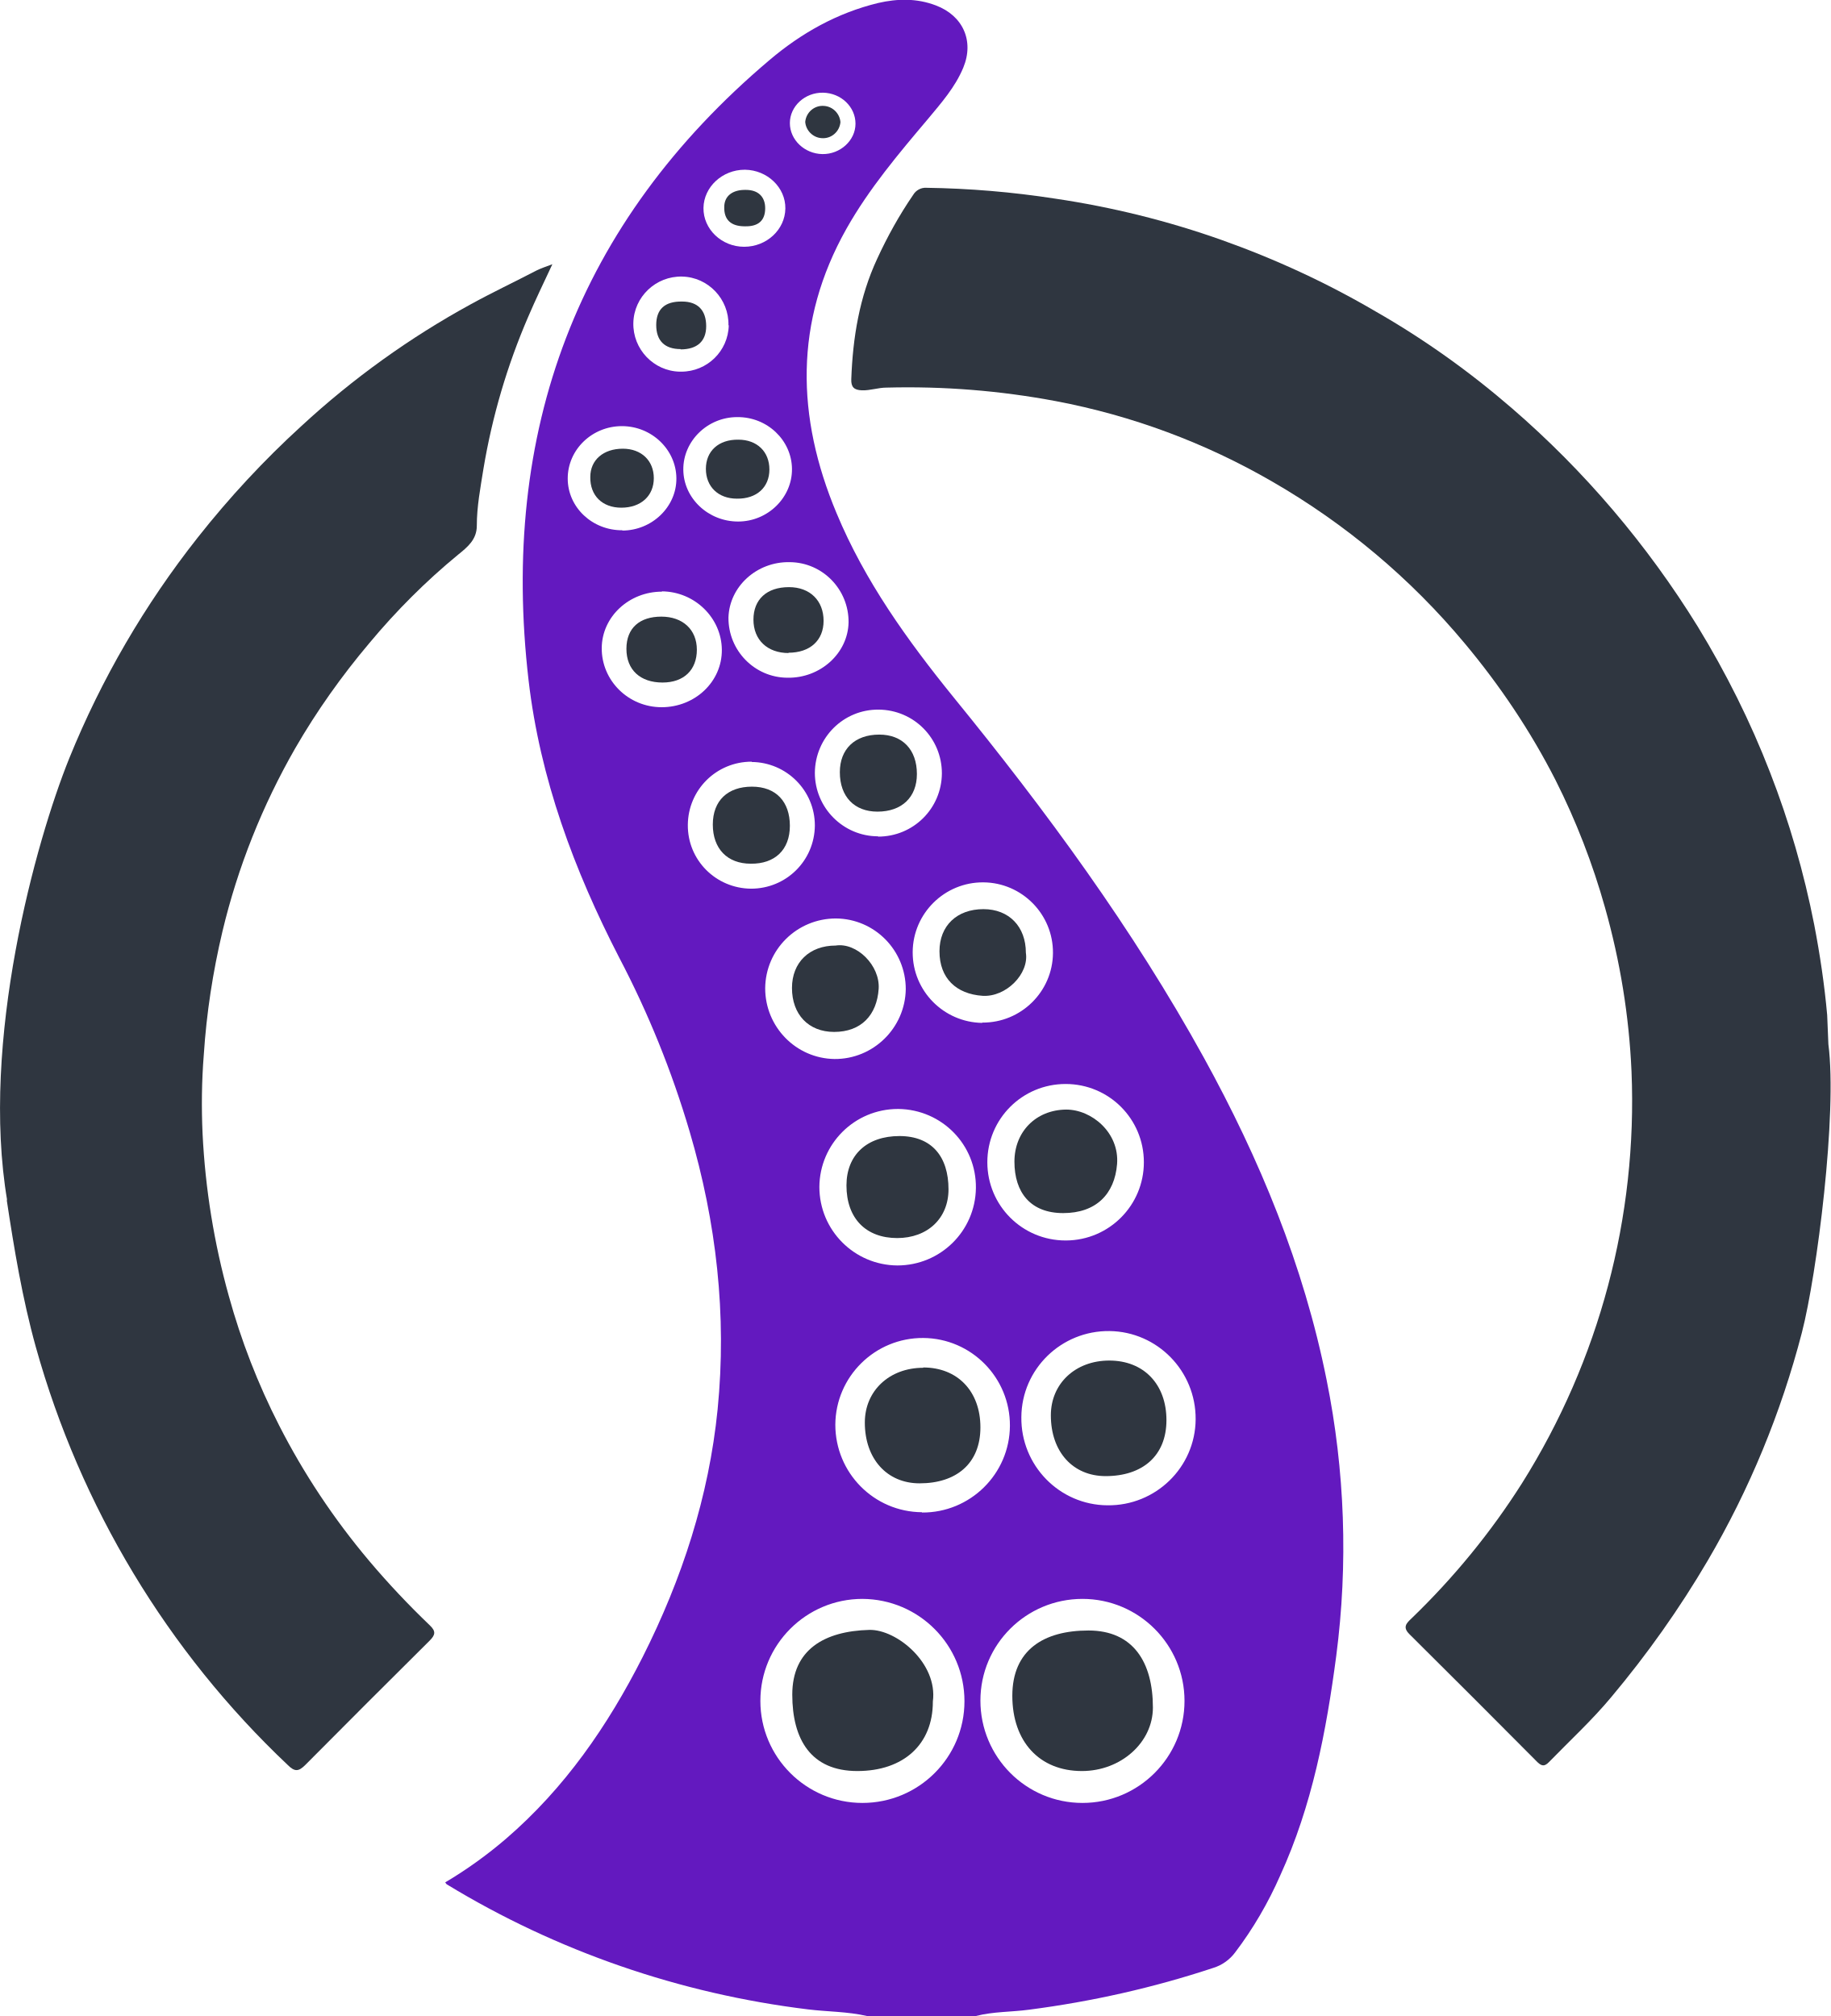
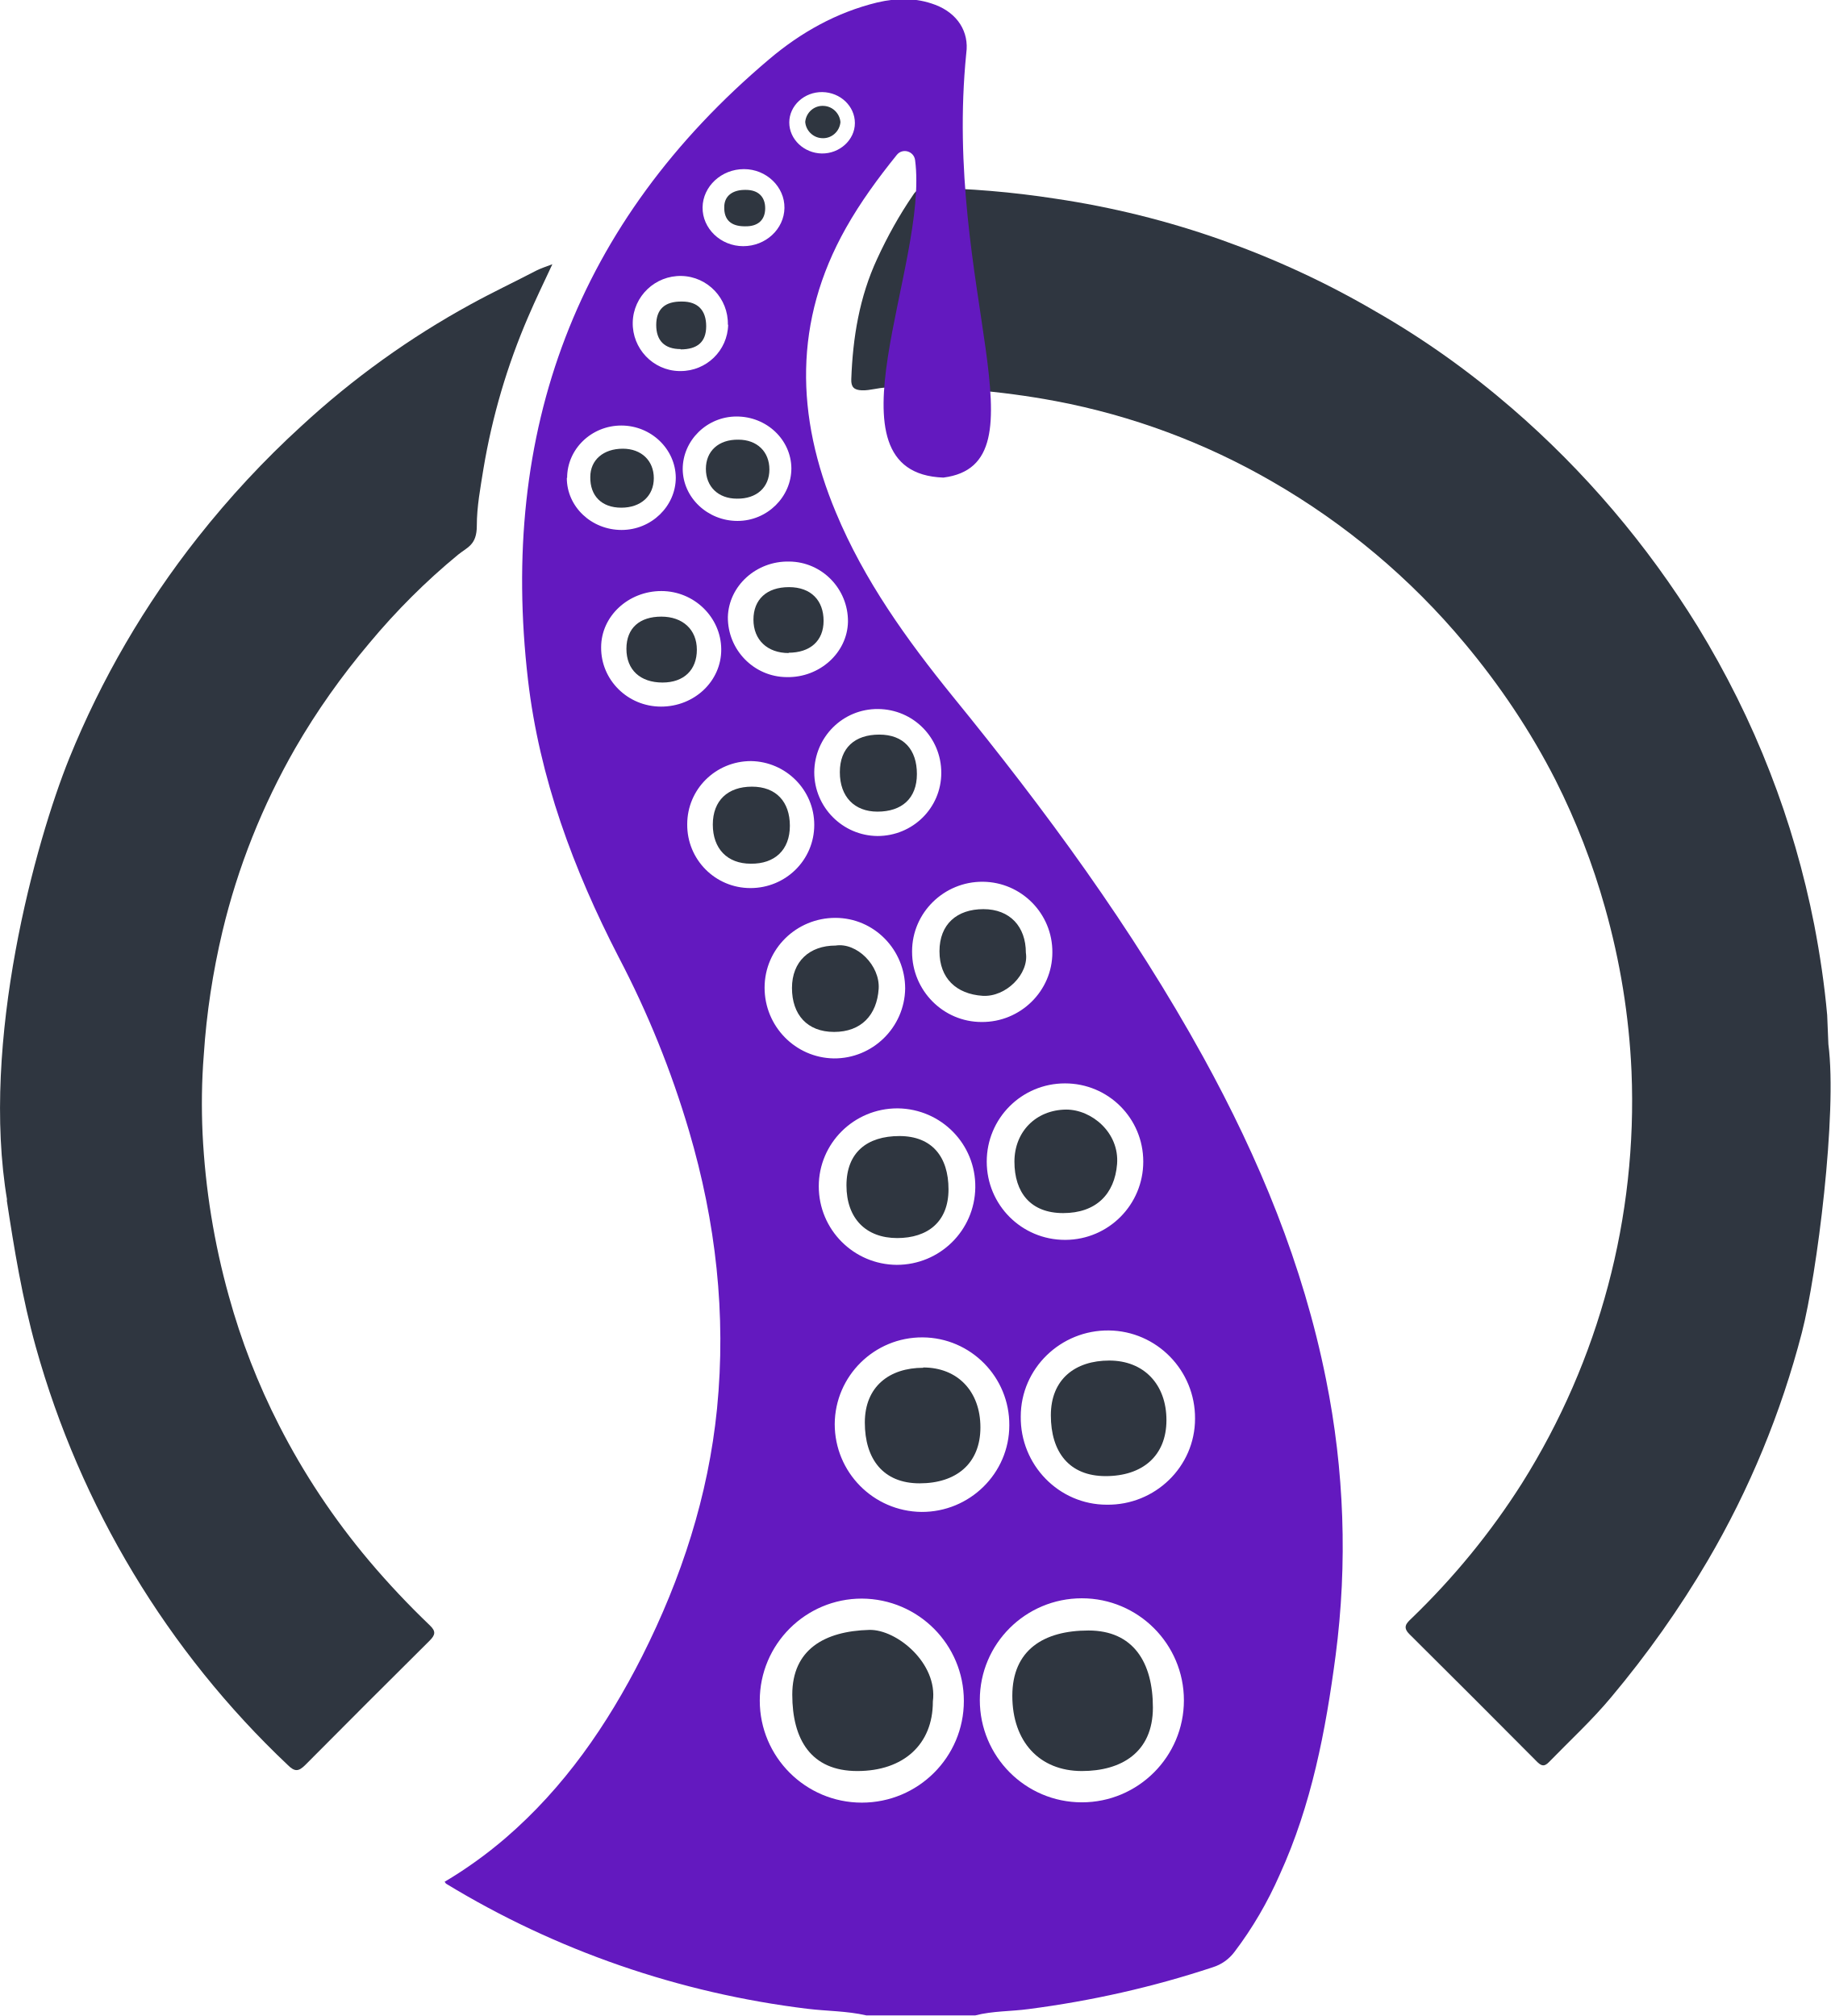
<svg xmlns="http://www.w3.org/2000/svg" id="Layer_1" version="1.1" viewBox="0 0 608.1 669.9">
  <defs>
    <style>
      .st0 {
        fill: #2f3640;
      }

      .st1 {
        fill: #6319bf;
      }
    </style>
  </defs>
-   <path class="st1" d="M288,669.9c-6.5-1.5-13.1-1.4-19.6-2.2-42.5-5.2-83.4-19.3-119.9-41.5-.2-.1-.3-.3-.6-.7,7.1-4.2,13.9-9.1,20.2-14.5,19.5-16.8,33.8-37.5,45.4-60.4,13.1-26,22-53.3,24.9-82.3,3.1-31.4-.4-62.1-9.3-92.3-5.9-20-13.7-39.3-23.4-57.8-15-29.1-26.3-59.5-30.1-92.1-9.6-82.7,16.1-152.1,80.1-206.2,10.5-8.9,22.4-15.6,36-18.9,6.5-1.5,12.9-1.6,19.2.8,9,3.4,12.8,11.8,9.1,20.7-2.7,6.5-7.3,11.7-11.7,17-9.8,11.6-19.6,23.2-27.1,36.5-17.4,30.9-16.7,62.5-3.3,94.5,9.4,22.6,23.5,42.2,38.8,61.1,30.8,37.8,59.6,77,83.2,119.8,18.6,33.8,33.2,69.1,40.8,107.1,6.1,30.2,7.2,61.2,3.2,91.8-3.3,25-8,49.7-18.6,72.9-4,9.1-9,17.7-15,25.6-1.8,2.4-4.3,4.2-7.2,5.1-19.9,6.6-40.4,11.2-61.2,13.9-5.9.8-11.9.6-17.7,2.1h-36.2ZM359.6,599.1c18.7,0,33.9-15.2,33.9-33.9s-15.2-33.9-33.9-33.9c-18.7,0-33.9,15.1-33.9,33.8,0,18.7,15.1,34,33.9,34,0,0,0,0,0,0h0ZM286.5,531.3c-18.7,0-33.9,15.2-33.9,33.9s15.2,33.9,33.9,33.9c18.7,0,33.9-15.1,33.9-33.8,0-18.7-15.1-33.9-33.9-34h0ZM306.3,502.6c16,.1,29.1-12.8,29.2-28.8.1-16-12.8-29.1-28.8-29.2-16-.1-29.1,12.8-29.2,28.8,0,0,0,0,0,0,0,16,12.8,29,28.8,29.1h0ZM368.6,442.3c-16-.2-29.2,12.6-29.3,28.6-.2,16,12.6,29.2,28.6,29.3,16,.2,29.2-12.6,29.3-28.6,0,0,0,0,0,0,.1-16-12.7-29.1-28.6-29.3h0ZM298.3,368.5c-14.4,0-26,11.6-26.1,25.9,0,14.4,11.6,26,25.9,26.1,14.3,0,25.9-11.4,26.1-25.7.2-14.4-11.3-26.1-25.7-26.3,0,0-.1,0-.2,0h0ZM380,386.2c0-14.4-11.6-26-26-26s-26,11.6-26,26,11.6,26,26,26c0,0,.1,0,.2,0,14.3-.1,25.8-11.7,25.8-26ZM326.3,339.8c12.9.1,23.4-10.3,23.5-23.1.1-12.9-10.3-23.4-23.1-23.5-12.9-.1-23.4,10.3-23.5,23.1,0,0,0,.1,0,.2,0,12.8,10.3,23.2,23.1,23.4h0ZM300.9,328.7c0-12.9-10.3-23.4-23.2-23.5-12.9,0-23.4,10.3-23.5,23.2,0,12.8,10.2,23.3,23,23.5,12.9.1,23.5-10.3,23.7-23.2h0ZM291.7,278c11.7,0,21.1-9.3,21.2-21,0-11.7-9.3-21.1-21-21.2s-21.1,9.3-21.2,21c0,0,0,0,0,0,0,11.6,9.4,21.1,21,21.1ZM249.7,253.1c-11.7,0-21.1,9.3-21.2,21s9.3,21.1,21,21.2c11.7,0,21.1-9.3,21.2-21,0,0,0,0,0,0,0-11.6-9.4-21-21-21.1h0ZM262.3,186.8c-10.9-.2-20,8.1-20.3,18.4-.1,10.9,8.6,19.9,19.5,20,0,0,0,0,.1,0,10.9.2,20.1-8.1,20.3-18.4.1-10.9-8.6-19.9-19.5-20,0,0,0,0,0,0h0ZM219.9,196.6c-10.9,0-19.9,8.3-20,18.7-.1,10.8,8.8,19.7,19.9,19.7s20.1-8.5,20-19.1-9-19.3-19.9-19.4h0ZM244.9,138.6c-9.9,0-18,8-17.9,17.5s8.3,17.2,18.2,17.2,18-8,17.9-17.5-8.2-17.3-18.2-17.2h0ZM206.7,176.3c9.9,0,18.1-7.9,18-17.4s-8.2-17.3-18.1-17.3-18,7.8-18,17.4,8.2,17.3,18.2,17.2h0ZM242,108.1c.2-8.7-6.7-16-15.4-16.2-8.7-.2-16,6.7-16.2,15.4-.2,8.7,6.7,16,15.4,16.2.2,0,.3,0,.5,0,8.6,0,15.6-6.8,15.8-15.4ZM247.4,56.4c-7.4,0-13.6,5.7-13.7,12.7s6,12.9,13.5,12.9,13.6-5.7,13.7-12.7-6-12.8-13.4-12.9h0ZM284.2,41.1c0-5.6-4.8-10.2-10.8-10.3s-11,4.5-11,10.1,4.9,10.2,10.8,10.3,11-4.5,11-10.1h0Z" />
  <path class="st0" d="M607.4,347c3,23-3.8,76.5-8.8,95.8-6.9,26.6-17.4,52.1-31.3,75.8-9.4,16-20.1,31.1-32,45.3-6.4,7.7-13.8,14.5-20.8,21.7-1.4,1.4-2.3,1.3-3.7,0-14.2-14.3-28.4-28.5-42.6-42.6-2.3-2.3-1-3.6.7-5.2,14-13.5,26.3-28.5,36.7-44.9,25.7-40.9,38.4-88.5,36.4-136.8-.8-18.5-3.8-36.8-8.8-54.5-4.1-14.6-9.6-28.8-16.4-42.3-8.3-16.3-18.5-31.5-30.2-45.5-18-21.6-39.7-39.8-64-53.8-22.3-12.9-46.5-21.9-71.8-26.7-18.6-3.5-37.4-5-56.3-4.5-2.8,0-5.4,1-8.2.9-2.6-.1-3.6-1.1-3.5-3.7.5-13.8,2.7-27.3,8.6-40,3.4-7.4,7.4-14.6,12-21.3.9-1.5,2.6-2.4,4.3-2.3,14.3.2,28.6,1.4,42.8,3.6,18.9,2.8,37.5,7.4,55.5,13.8,17.7,6.3,34.8,14.2,51,23.7,16.1,9.2,31.2,20,45.2,32.1,24.2,20.9,45,45.4,61.8,72.6,9.4,15.4,17.5,31.6,24,48.4,6.4,16.4,11.3,33.4,14.7,50.7,1.9,9.9,3.4,19.9,4.3,30" />
-   <path class="st0" d="M2.4,399c-9-53,9.5-119.5,20.6-147,10.7-26.4,25.1-51.1,42.7-73.4,10.5-13.3,22-25.7,34.5-37.1,17-15.7,35.9-29.3,56.2-40.4,7.1-3.9,14.5-7.4,21.8-11.2,1.4-.7,2.9-1.2,5.3-2.1-3,6.4-5.6,11.8-8,17.4-7,16.2-12,33.2-14.9,50.6-1,6.3-2.2,12.5-2.2,18.9,0,4.6-3.1,7.1-6.2,9.6-10.7,8.8-20.6,18.7-29.5,29.4-9.2,10.9-17.5,22.6-24.6,34.9-10.9,19-19.1,39.5-24.2,60.9-3.2,13.5-5.3,27.2-6.2,41-.7,8.7-.8,17.5-.4,26.3.9,18.2,3.8,36.2,8.7,53.8,4.1,14.9,9.7,29.3,16.7,43,8.2,16.1,18.2,31.1,29.8,44.9,6.4,7.6,13.2,14.8,20.3,21.6,2.1,2,1.8,3.2-.1,5.1-13.8,13.7-27.6,27.5-41.3,41.3-2.2,2.2-3.5,2.3-5.8,0-40-37.8-68.9-85.9-83.7-138.9-4.5-16.2-7.2-32.6-9.7-49.1" />
+   <path class="st1" d="M440.5,458.3c-7.6-38-22.2-73.3-40.8-107.1-23.6-42.8-52.4-82-83.2-119.8-15.3-18.9-29.4-38.5-38.8-61.1-13.4-32-14.1-63.6,3.3-94.5,4.9-8.7,10.7-16.6,16.9-24.3,1.9-2.4,5.7-1.3,6.1,1.7,4.6,34.9-31.8,104,9.4,105.5,35-4.5-.2-63.3,7.6-141h0c1-7.1-2.9-13.3-10.3-16.1-6.3-2.4-12.7-2.3-19.2-.8-13.6,3.3-25.5,10-36,18.9-64,54.1-89.7,123.5-80.1,206.2,3.8,32.6,15.1,63,30.1,92.1,9.7,18.5,17.5,37.8,23.4,57.8,8.9,30.2,12.4,60.9,9.3,92.3-2.9,29-11.8,56.3-24.9,82.3-11.6,22.9-25.9,43.6-45.4,60.4-6.3,5.4-13.1,10.3-20.2,14.5.3.4.4.6.6.7,36.5,22.2,77.4,36.3,119.9,41.5,6.5.8,13.1.7,19.6,2.2h36.2c5.8-1.5,11.8-1.3,17.7-2.1,20.8-2.7,41.3-7.3,61.2-13.9,2.9-.9,5.4-2.7,7.2-5.1,6-7.9,11-16.5,15-25.6,10.6-23.2,15.3-47.9,18.6-72.9,4-30.6,2.9-61.6-3.2-91.8ZM379.8,386c0,14.3-11.5,25.9-25.8,26h-.2c-14.4,0-26-11.6-26-26s11.6-26,26-26,26,11.6,26,26ZM326.5,293c12.8.1,23.2,10.6,23.1,23.5,0,12.8-10.6,23.2-23.5,23.1h0c-12.8,0-23.1-10.5-23.1-23.3v-.2c0-12.8,10.6-23.2,23.5-23.1ZM298.1,368.3h.2c14.4.2,25.9,11.9,25.7,26.3-.2,14.3-11.8,25.7-26.1,25.7-14.3-.1-25.9-11.7-25.9-26.1,0-14.3,11.7-25.9,26.1-25.9ZM254,328.2c0-12.9,10.6-23.2,23.5-23.2,12.9,0,23.2,10.6,23.2,23.5-.2,12.9-10.8,23.3-23.7,23.2-12.8-.2-23-10.7-23-23.5ZM312.7,256.8c0,11.7-9.5,21-21.2,21h0c-11.6-.1-21-9.6-21-21.2.1-11.7,9.5-21.1,21.2-21s21,9.5,21,21.2ZM281.7,206.6c-.2,10.3-9.4,18.6-20.3,18.4h-.1c-10.9-.1-19.6-9.1-19.5-20,.3-10.3,9.4-18.6,20.3-18.4h.1c10.9.1,19.6,9.1,19.5,20ZM226.8,155.9c0-9.5,8-17.5,17.9-17.5,10,0,18.1,7.7,18.2,17.2,0,9.5-8,17.5-17.9,17.5s-18.1-7.7-18.2-17.2ZM273.2,30.6c6,.1,10.8,4.7,10.8,10.3s-5.1,10.2-11,10.1c-5.9-.1-10.8-4.7-10.8-10.3s5-10.2,11-10.1ZM247.2,56.2h0c7.4,0,13.5,5.9,13.4,12.9-.1,7-6.2,12.7-13.7,12.7s-13.6-5.9-13.5-12.9,6.3-12.7,13.7-12.7ZM226.4,91.7c8.7.2,15.6,7.5,15.4,16.2h.1c-.2,8.6-7.2,15.4-15.8,15.4h-.5c-8.7-.2-15.6-7.5-15.4-16.2s7.5-15.6,16.2-15.4ZM188.4,158.8c0-9.6,8.1-17.4,18-17.4s18,7.8,18.1,17.3c0,9.5-8.1,17.4-18,17.4h0c-10,0-18.2-7.7-18.2-17.3ZM199.7,215.1c0-10.4,9.1-18.7,20-18.7h0c10.9,0,19.8,8.7,19.9,19.3.1,10.6-8.9,19.1-20,19.1s-20-8.9-19.9-19.7ZM228.3,273.9c0-11.7,9.5-21,21.2-21h0c11.6.2,21,9.6,21,21.2,0,11.7-9.5,21-21.2,21-11.7,0-21.1-9.5-21-21.2ZM286.3,599c-18.7,0-33.9-15.2-33.9-33.9s15.2-33.9,33.9-33.9h0c18.8.1,33.9,15.3,33.9,34s-15.2,33.8-33.9,33.8ZM306.1,502.4h0c-16-.2-28.8-13.2-28.8-29.2.1-16,13.2-28.9,29.2-28.8,16,.1,28.9,13.2,28.8,29.2,0,16-13.2,28.9-29.2,28.8ZM359.4,598.9h0c-18.8,0-33.9-15.3-33.9-34s15.2-33.8,33.9-33.8,33.9,15.2,33.9,33.9-15.2,33.9-33.9,33.9ZM367.7,500c-16,0-28.8-13.3-28.6-29.3,0-16,13.3-28.8,29.3-28.6,15.9.2,28.7,13.3,28.6,29.3,0,16-13.3,28.8-29.3,28.6Z" />
+   <path class="st0" d="M2.4,399c-9-53,9.5-119.5,20.6-147,10.7-26.4,25.1-51.1,42.7-73.4,10.5-13.3,22-25.7,34.5-37.1,17-15.7,35.9-29.3,56.2-40.4,7.1-3.9,14.5-7.4,21.8-11.2,1.4-.7,2.9-1.2,5.3-2.1-3,6.4-5.6,11.8-8,17.4-7,16.2-12,33.2-14.9,50.6-1,6.3-2.2,12.5-2.2,18.9s-3.1,7.1-6.2,9.6c-10.7,8.8-20.6,18.7-29.5,29.4-9.2,10.9-17.5,22.6-24.6,34.9-10.9,19-19.1,39.5-24.2,60.9-3.2,13.5-5.3,27.2-6.2,41-.7,8.7-.8,17.5-.4,26.3.9,18.2,3.8,36.2,8.7,53.8,4.1,14.9,9.7,29.3,16.7,43,8.2,16.1,18.2,31.1,29.8,44.9,6.4,7.6,13.2,14.8,20.3,21.6,2.1,2,1.8,3.2-.1,5.1-13.8,13.7-27.6,27.5-41.3,41.3-2.2,2.2-3.5,2.3-5.8,0-40-37.8-68.9-85.9-83.7-138.9-4.5-16.2-7.2-32.6-9.7-49.1" />
  <path class="st0" d="M279.2,40.6c-.3,3.2-3.1,5.6-6.3,5.3-2.9-.2-5.2-2.6-5.4-5.4.3-3.2,3.1-5.6,6.3-5.3,2.9.2,5.2,2.6,5.4,5.4Z" />
-   <path class="st0" d="M359.4,588.5c-14.1,0-23.1-9.8-23.1-25s10.4-21.7,25.3-21.7,21.4,10.6,21.4,25.6c0,11.6-10.6,21.1-23.6,21.1Z" />
-   <path class="st0" d="M309.9,565.5c0,14.1-9.7,23-25.1,23s-21.6-10.5-21.6-25.4,10.6-21.1,25.6-21.5c9.1-.2,22.8,11.1,21.1,23.8Z" />
-   <path class="st0" d="M306.7,454.4c11.4,0,19,7.9,19,19.9s-8,18.6-20.2,18.6c-10.9,0-18.2-8.2-18.2-20.2,0-10.6,8.2-18.2,19.4-18.2Z" />
-   <path class="st0" d="M368.5,452.1c11.5,0,19,7.9,19,19.8s-8,18.6-20.2,18.6c-10.9,0-18.2-8.1-18.2-20.2,0-10.6,8.2-18.2,19.4-18.2Z" />
-   <path class="st0" d="M298.1,411.4c-10.5,0-16.9-6.6-16.9-17.5,0-10.1,6.8-16.4,17.6-16.4s16.3,6.9,16.3,17.7c0,9.6-6.9,16.2-17.1,16.2Z" />
+   <path class="st0" d="M359.4,588.5c-14.1,0-23.1-9.8-23.1-25s10.4-21.7,25.3-21.7,21.4,10.6,21.4,25.6-10.6,21.1-23.6,21.1h0Z" />
+   <path class="st0" d="M309.9,565.5c0,14.1-9.7,23-25.1,23s-21.6-10.5-21.6-25.4,10.6-21.1,25.6-21.5c9.1-.2,22.8,11.1,21.1,23.8h0Z" />
+   <path class="st0" d="M306.7,454.4c11.4,0,19,7.9,19,19.9s-8,18.6-20.2,18.6-18.2-8.2-18.2-20.2,8.2-18.2,19.4-18.2h0Z" />
+   <path class="st0" d="M368.5,452.1c11.5,0,19,7.9,19,19.8s-8,18.6-20.2,18.6-18.2-8.1-18.2-20.2,8.2-18.2,19.4-18.2h0Z" />
+   <path class="st0" d="M298.1,411.4c-10.5,0-16.9-6.6-16.9-17.5s6.8-16.4,17.6-16.4,16.3,6.9,16.3,17.7-6.9,16.2-17.1,16.2h.1Z" />
  <path class="st0" d="M337,386c0-9.9,7.1-17.2,17.2-17.3,8.5,0,17.7,7.7,16.9,18.1-.8,10-7,16.3-17.9,16.3s-16.2-6.9-16.2-17.1Z" />
-   <path class="st0" d="M340.8,316.6c1.1,7-6.6,14.8-14.4,14.3-8.7-.6-14.3-5.8-14.3-14.8,0-8.5,5.8-14,14.6-14,8.5,0,14.1,5.8,14.1,14.5Z" />
-   <path class="st0" d="M277.6,314.2c7-1.1,14.8,6.6,14.3,14.4-.6,8.7-5.8,14.3-14.8,14.3-8.5,0-14-5.8-14-14.6,0-8.5,5.8-14.1,14.5-14.1Z" />
-   <path class="st0" d="M291.5,269.7c-7.7,0-12.5-5-12.5-13.1,0-7.7,5-12.5,13.1-12.5,7.7,0,12.5,5,12.5,13.1,0,7.7-5,12.5-13.1,12.5Z" />
+   <path class="st0" d="M340.8,316.6c1.1,7-6.6,14.8-14.4,14.3-8.7-.6-14.3-5.8-14.3-14.8s5.8-14,14.6-14,14.1,5.8,14.1,14.5h0Z" />
+   <path class="st0" d="M277.6,314.2c7-1.1,14.8,6.6,14.3,14.4-.6,8.7-5.8,14.3-14.8,14.3s-14-5.8-14-14.6,5.8-14.1,14.5-14.1h0Z" />
+   <path class="st0" d="M291.5,269.7c-7.7,0-12.5-5-12.5-13.1s5-12.5,13.1-12.5,12.5,5,12.5,13.1-5,12.5-13.1,12.5Z" />
  <path class="st0" d="M249.4,287c-7.8,0-12.6-5-12.6-13s5-12.6,13-12.6,12.6,5,12.6,13-5,12.7-13,12.6Z" />
-   <path class="st0" d="M262,217c-7.1,0-11.7-4.4-11.7-11.1s4.4-10.8,11.8-10.8c7,0,11.5,4.5,11.5,11.2,0,6.5-4.5,10.6-11.7,10.6Z" />
-   <path class="st0" d="M220.1,226.8c-7.4,0-12-4.2-12-11.2s4.5-10.7,11.6-10.7,11.8,4.3,11.8,11-4.3,10.9-11.4,10.9Z" />
+   <path class="st0" d="M262,217c-7.1,0-11.7-4.4-11.7-11.1s4.4-10.8,11.8-10.8,11.5,4.5,11.5,11.2-4.5,10.6-11.7,10.6h.1Z" />
+   <path class="st0" d="M220.1,226.8c-7.4,0-12-4.2-12-11.2s4.5-10.7,11.6-10.7,11.8,4.3,11.8,11-4.3,10.9-11.4,10.9h0Z" />
  <path class="st0" d="M255.6,156c0,5.9-4.2,9.8-10.8,9.7-6.2,0-10.3-4-10.3-9.9s4.2-9.8,10.8-9.7c6.2,0,10.3,4,10.3,9.9Z" />
-   <path class="st0" d="M206.9,149.1c6.2,0,10.3,4,10.3,9.8s-4.2,9.8-10.8,9.8c-6.3,0-10.4-4-10.3-10.2,0-5.7,4.4-9.4,10.8-9.4Z" />
-   <path class="st0" d="M226.1,116c-5.3,0-8.1-2.8-8.1-8s2.8-7.9,8.6-7.8c5.2,0,8,2.9,8,8.2,0,5-3,7.7-8.5,7.7Z" />
-   <path class="st0" d="M247.4,75.2c-4.6,0-6.9-2.2-6.8-6.4,0-3.7,2.8-5.8,7.2-5.7,4.1,0,6.4,2.3,6.4,6.1,0,4.1-2.3,6.1-6.7,6Z" />
+   <path class="st0" d="M206.9,149.1c6.2,0,10.3,4,10.3,9.8s-4.2,9.8-10.8,9.8-10.4-4-10.3-10.2c0-5.7,4.4-9.4,10.8-9.4h0Z" />
+   <path class="st0" d="M226.1,116c-5.3,0-8.1-2.8-8.1-8s2.8-7.9,8.6-7.8c5.2,0,8,2.9,8,8.2s-3,7.7-8.5,7.7h0Z" />
+   <path class="st0" d="M247.4,75.2c-4.6,0-6.9-2.2-6.8-6.4,0-3.7,2.8-5.8,7.2-5.7,4.1,0,6.4,2.3,6.4,6.1s-2.3,6.1-6.7,6h0Z" />
</svg>
